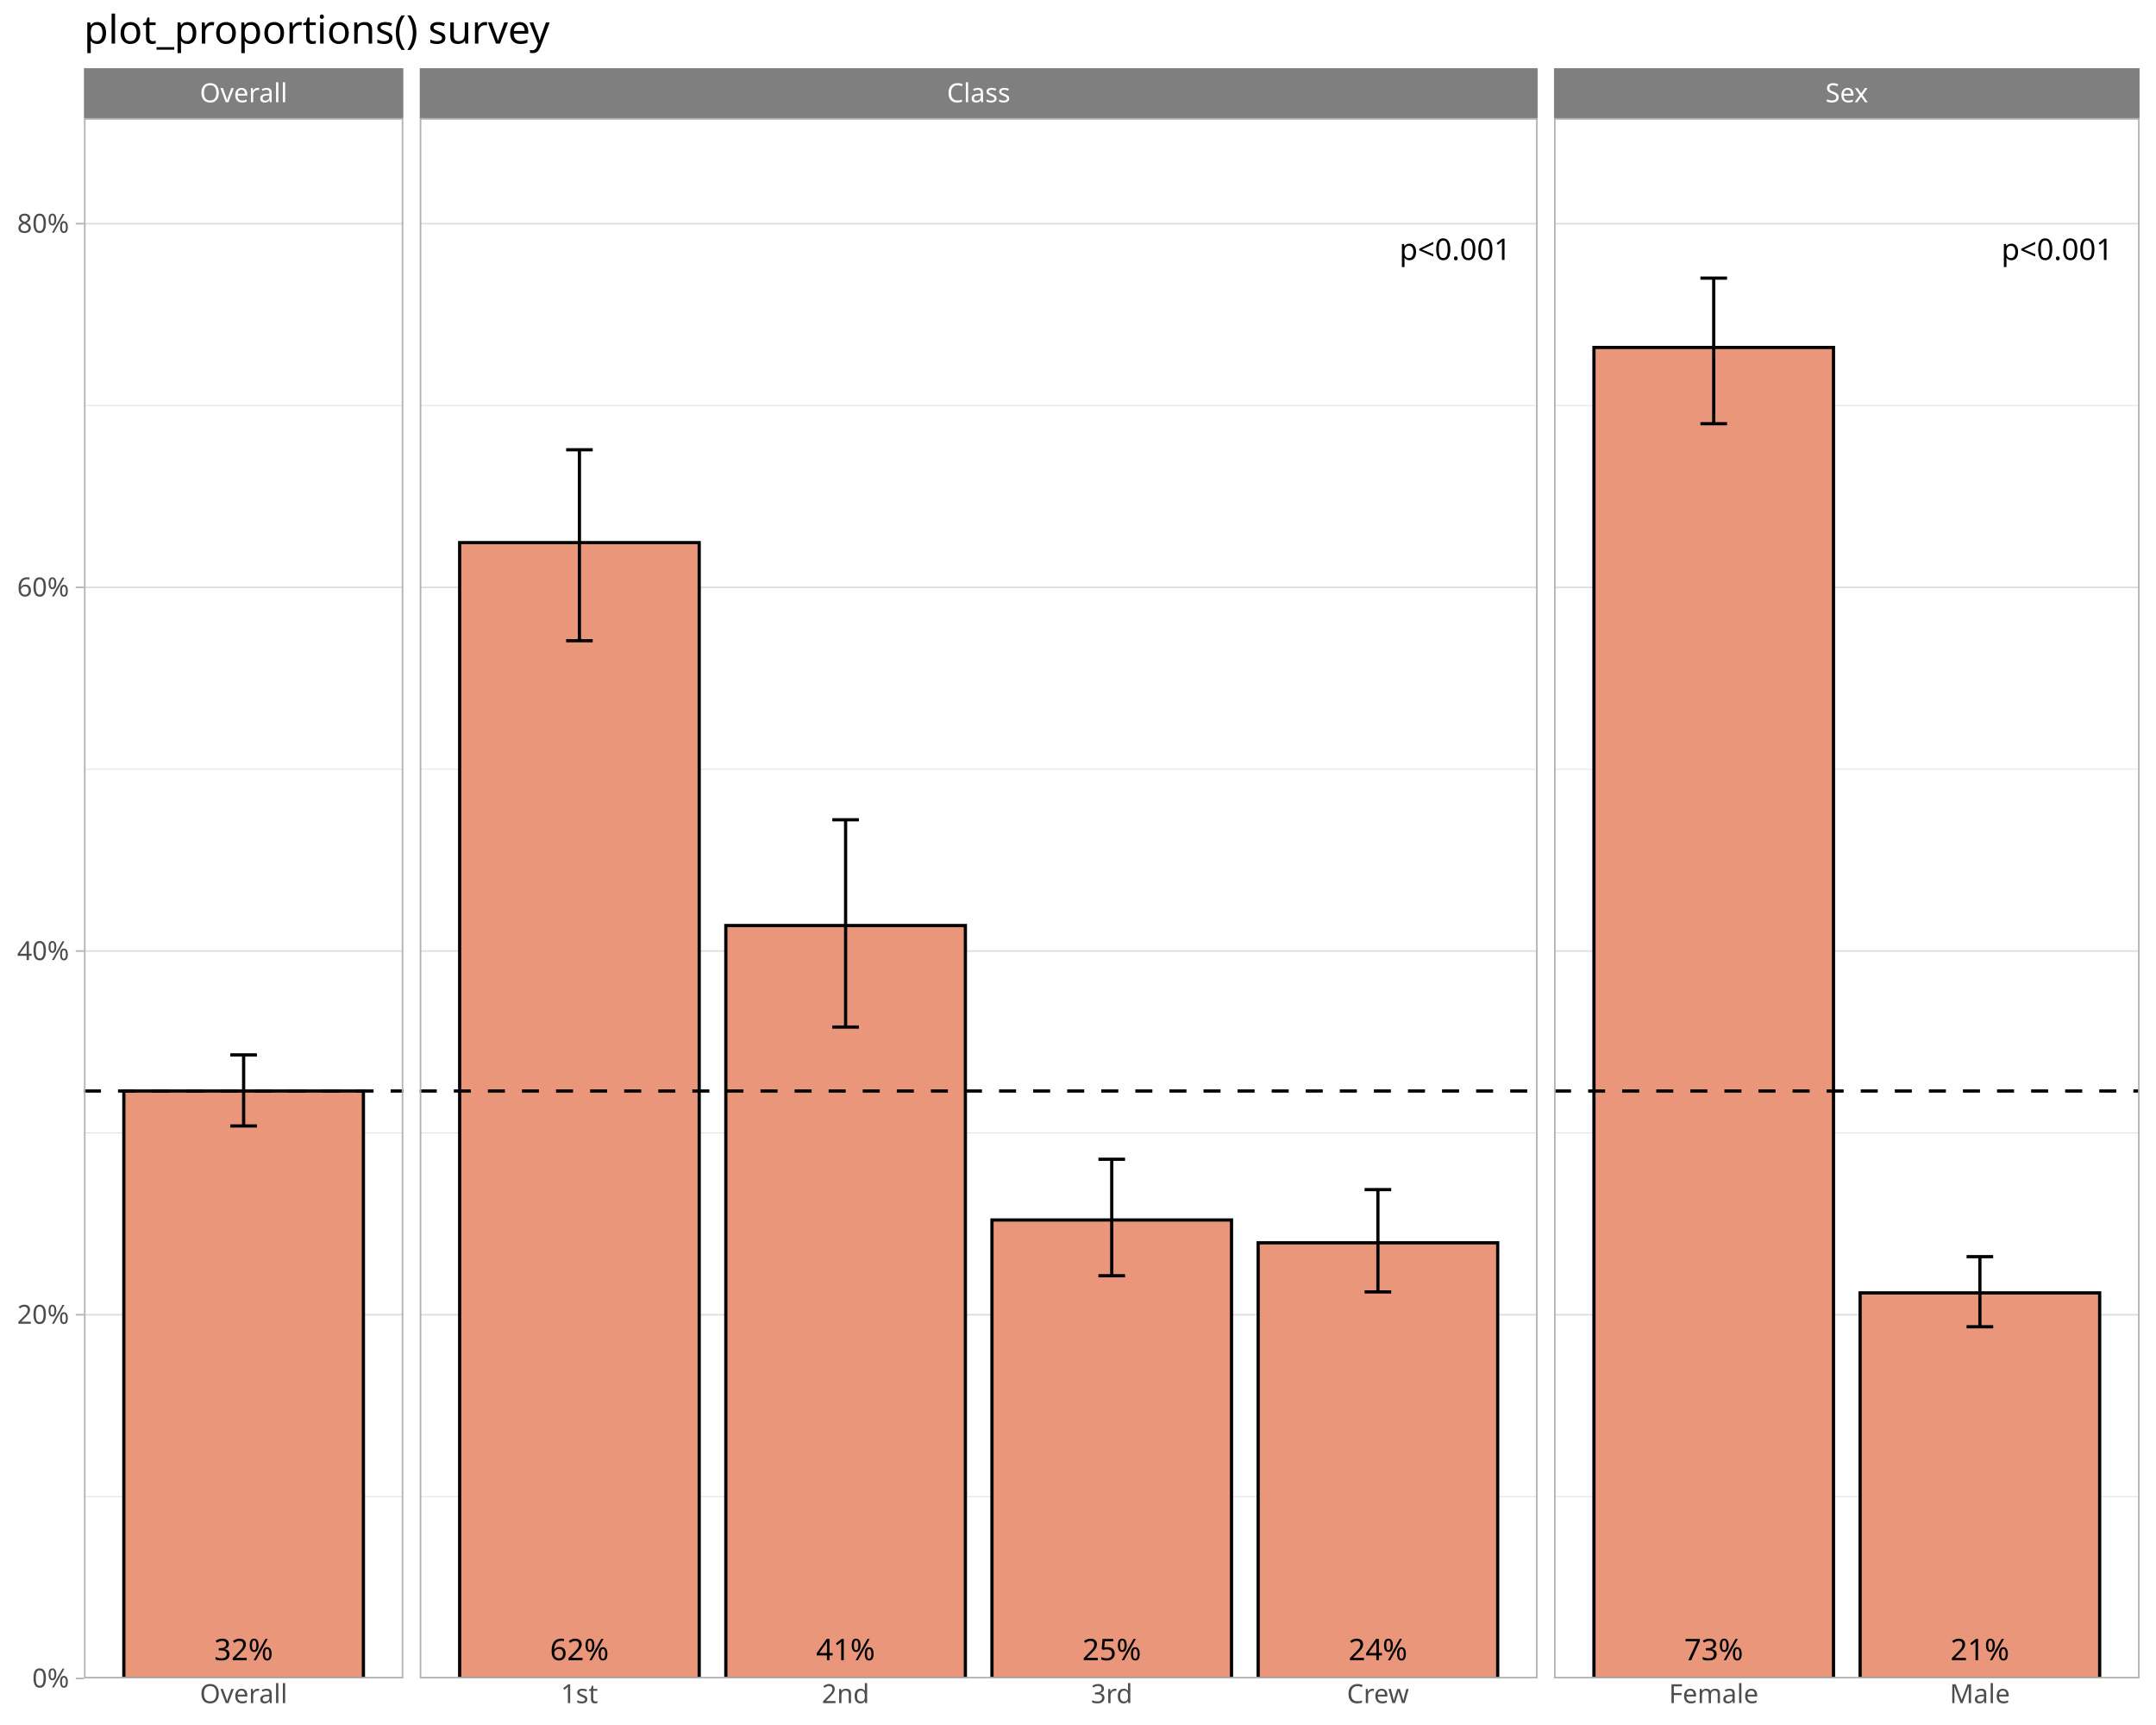
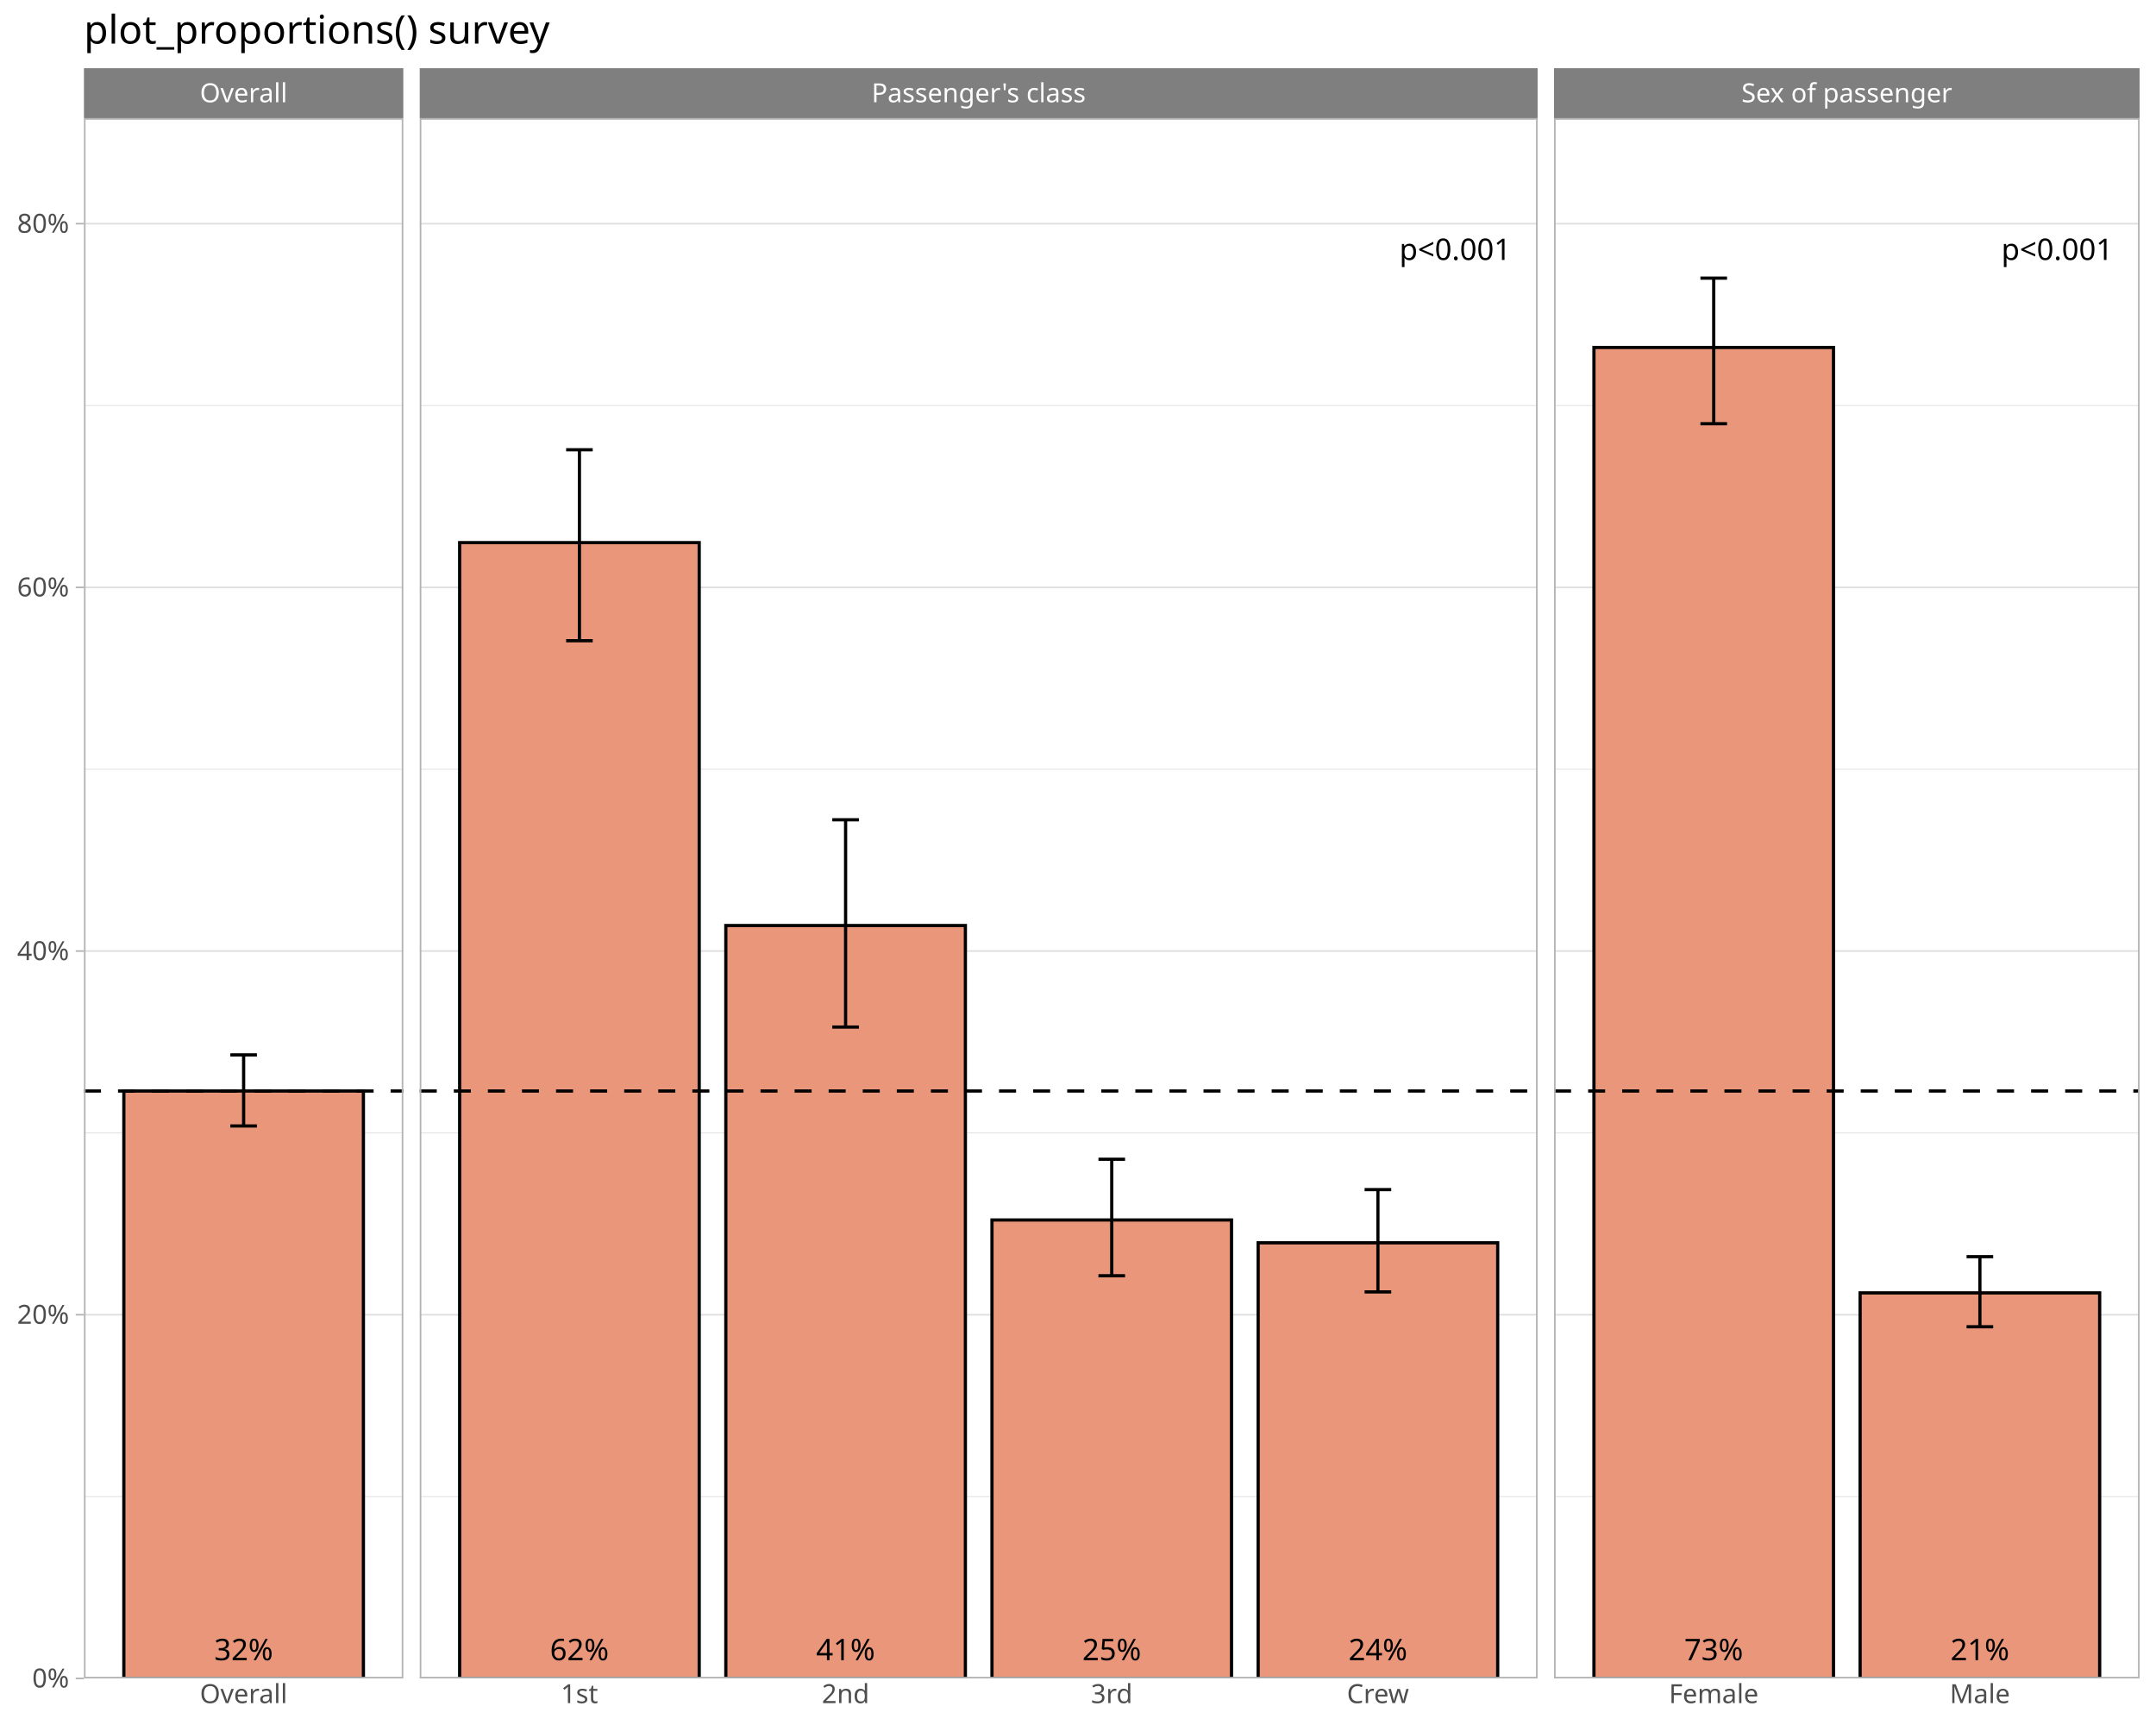
<svg xmlns="http://www.w3.org/2000/svg" class="svglite" data-engine-version="2.0" width="720.00pt" height="576.00pt" viewBox="0 0 720.00 576.00">
  <defs>
    <style type="text/css">
    .svglite line, .svglite polyline, .svglite polygon, .svglite path, .svglite rect, .svglite circle {
      fill: none;
      stroke: #000000;
      stroke-linecap: round;
      stroke-linejoin: round;
      stroke-miterlimit: 10.00;
    }
  </style>
  </defs>
  <rect width="100%" height="100%" style="stroke: none; fill: #FFFFFF;" />
  <defs>
    <clipPath id="cpMC4wMHw3MjAuMDB8MC4wMHw1NzYuMDA=">
      <rect x="0.00" y="0.00" width="720.00" height="576.00" />
    </clipPath>
  </defs>
  <g clip-path="url(#cpMC4wMHw3MjAuMDB8MC4wMHw1NzYuMDA=)">
    <rect x="0" y="0.00" width="720.00" height="576.00" style="stroke-width: 1.07; stroke: #FFFFFF; fill: #FFFFFF;" />
  </g>
  <defs>
    <clipPath id="cpMjguMDN8MTM0LjY5fDM5LjQzfDU2MC40NQ==">
      <rect x="28.03" y="39.43" width="106.66" height="521.01" />
    </clipPath>
  </defs>
  <g clip-path="url(#cpMjguMDN8MTM0LjY5fDM5LjQzfDU2MC40NQ==)">
    <rect x="28.03" y="39.43" width="106.66" height="521.01" style="stroke-width: 1.07; stroke: none; fill: #FFFFFF;" />
    <polyline points="28.03,499.73 134.69,499.73 " style="stroke-width: 0.27; stroke: #DEDEDE; stroke-linecap: butt;" />
    <polyline points="28.03,378.29 134.69,378.29 " style="stroke-width: 0.27; stroke: #DEDEDE; stroke-linecap: butt;" />
    <polyline points="28.03,256.85 134.69,256.85 " style="stroke-width: 0.27; stroke: #DEDEDE; stroke-linecap: butt;" />
    <polyline points="28.03,135.41 134.69,135.41 " style="stroke-width: 0.27; stroke: #DEDEDE; stroke-linecap: butt;" />
    <polyline points="28.03,560.45 134.69,560.45 " style="stroke-width: 0.53; stroke: #DEDEDE; stroke-linecap: butt;" />
    <polyline points="28.03,439.01 134.69,439.01 " style="stroke-width: 0.53; stroke: #DEDEDE; stroke-linecap: butt;" />
    <polyline points="28.03,317.57 134.69,317.57 " style="stroke-width: 0.53; stroke: #DEDEDE; stroke-linecap: butt;" />
    <polyline points="28.03,196.13 134.69,196.13 " style="stroke-width: 0.53; stroke: #DEDEDE; stroke-linecap: butt;" />
    <polyline points="28.03,74.69 134.69,74.69 " style="stroke-width: 0.53; stroke: #DEDEDE; stroke-linecap: butt;" />
    <rect x="41.36" y="364.30" width="80.00" height="196.15" style="stroke-width: 1.07; stroke-linecap: butt; stroke-linejoin: miter; fill: #E9967A;" />
    <polyline points="76.91,352.24 85.80,352.24 " style="stroke-width: 1.07; stroke-linecap: butt;" />
    <polyline points="81.36,352.24 81.36,375.98 " style="stroke-width: 1.07; stroke-linecap: butt;" />
    <polyline points="76.91,375.98 85.80,375.98 " style="stroke-width: 1.07; stroke-linecap: butt;" />
    <text x="81.36" y="554.37" text-anchor="middle" style="font-size: 9.96px; font-family: sans;" textLength="19.93px" lengthAdjust="spacingAndGlyphs">32%</text>
    <line x1="28.03" y1="364.30" x2="134.69" y2="364.30" style="stroke-width: 1.07; stroke-dasharray: 5.69,5.69; stroke-linecap: butt;" />
    <rect x="28.03" y="39.43" width="106.66" height="521.01" style="stroke-width: 1.07; stroke: #B3B3B3;" />
  </g>
  <g clip-path="url(#cpMC4wMHw3MjAuMDB8MC4wMHw1NzYuMDA=)">
</g>
  <defs>
    <clipPath id="cpMTQwLjE3fDUxMy40OXwzOS40M3w1NjAuNDU=">
      <rect x="140.17" y="39.43" width="373.32" height="521.01" />
    </clipPath>
  </defs>
  <g clip-path="url(#cpMTQwLjE3fDUxMy40OXwzOS40M3w1NjAuNDU=)">
    <rect x="140.17" y="39.43" width="373.32" height="521.01" style="stroke-width: 1.07; stroke: none; fill: #FFFFFF;" />
    <polyline points="140.17,499.73 513.49,499.73 " style="stroke-width: 0.27; stroke: #DEDEDE; stroke-linecap: butt;" />
    <polyline points="140.17,378.29 513.49,378.29 " style="stroke-width: 0.27; stroke: #DEDEDE; stroke-linecap: butt;" />
    <polyline points="140.17,256.85 513.49,256.85 " style="stroke-width: 0.27; stroke: #DEDEDE; stroke-linecap: butt;" />
    <polyline points="140.17,135.41 513.49,135.41 " style="stroke-width: 0.27; stroke: #DEDEDE; stroke-linecap: butt;" />
    <polyline points="140.17,560.45 513.49,560.45 " style="stroke-width: 0.53; stroke: #DEDEDE; stroke-linecap: butt;" />
    <polyline points="140.17,439.01 513.49,439.01 " style="stroke-width: 0.53; stroke: #DEDEDE; stroke-linecap: butt;" />
    <polyline points="140.17,317.57 513.49,317.57 " style="stroke-width: 0.53; stroke: #DEDEDE; stroke-linecap: butt;" />
    <polyline points="140.17,196.13 513.49,196.13 " style="stroke-width: 0.53; stroke: #DEDEDE; stroke-linecap: butt;" />
    <polyline points="140.17,74.69 513.49,74.69 " style="stroke-width: 0.53; stroke: #DEDEDE; stroke-linecap: butt;" />
    <rect x="153.50" y="181.18" width="80.00" height="379.27" style="stroke-width: 1.07; stroke-linecap: butt; stroke-linejoin: miter; fill: #E9967A;" />
    <rect x="242.39" y="309.04" width="80.00" height="251.40" style="stroke-width: 1.07; stroke-linecap: butt; stroke-linejoin: miter; fill: #E9967A;" />
    <rect x="331.27" y="407.36" width="80.00" height="153.09" style="stroke-width: 1.07; stroke-linecap: butt; stroke-linejoin: miter; fill: #E9967A;" />
    <rect x="420.16" y="414.99" width="80.00" height="145.45" style="stroke-width: 1.07; stroke-linecap: butt; stroke-linejoin: miter; fill: #E9967A;" />
    <polyline points="189.06,150.19 197.94,150.19 " style="stroke-width: 1.07; stroke-linecap: butt;" />
    <polyline points="193.50,150.19 193.50,213.95 " style="stroke-width: 1.07; stroke-linecap: butt;" />
    <polyline points="189.06,213.95 197.94,213.95 " style="stroke-width: 1.07; stroke-linecap: butt;" />
    <polyline points="277.94,273.74 286.83,273.74 " style="stroke-width: 1.07; stroke-linecap: butt;" />
    <polyline points="282.39,273.74 282.39,342.95 " style="stroke-width: 1.07; stroke-linecap: butt;" />
    <polyline points="277.94,342.95 286.83,342.95 " style="stroke-width: 1.07; stroke-linecap: butt;" />
    <polyline points="366.83,387.09 375.72,387.09 " style="stroke-width: 1.07; stroke-linecap: butt;" />
    <polyline points="371.27,387.09 371.27,425.99 " style="stroke-width: 1.07; stroke-linecap: butt;" />
    <polyline points="366.83,425.99 375.72,425.99 " style="stroke-width: 1.07; stroke-linecap: butt;" />
    <polyline points="455.71,397.23 464.60,397.23 " style="stroke-width: 1.07; stroke-linecap: butt;" />
    <polyline points="460.16,397.23 460.16,431.39 " style="stroke-width: 1.07; stroke-linecap: butt;" />
    <polyline points="455.71,431.39 464.60,431.39 " style="stroke-width: 1.07; stroke-linecap: butt;" />
    <text x="504.60" y="86.80" text-anchor="end" style="font-size: 9.96px; font-family: sans;" textLength="36.28px" lengthAdjust="spacingAndGlyphs">p&lt;0.001</text>
    <text x="193.50" y="554.37" text-anchor="middle" style="font-size: 9.96px; font-family: sans;" textLength="19.93px" lengthAdjust="spacingAndGlyphs">62%</text>
    <text x="282.39" y="554.37" text-anchor="middle" style="font-size: 9.96px; font-family: sans;" textLength="19.93px" lengthAdjust="spacingAndGlyphs">41%</text>
    <text x="371.27" y="554.37" text-anchor="middle" style="font-size: 9.96px; font-family: sans;" textLength="19.93px" lengthAdjust="spacingAndGlyphs">25%</text>
    <text x="460.16" y="554.37" text-anchor="middle" style="font-size: 9.96px; font-family: sans;" textLength="19.93px" lengthAdjust="spacingAndGlyphs">24%</text>
    <line x1="140.17" y1="364.30" x2="513.49" y2="364.30" style="stroke-width: 1.07; stroke-dasharray: 5.69,5.69; stroke-linecap: butt;" />
    <rect x="140.17" y="39.43" width="373.32" height="521.01" style="stroke-width: 1.07; stroke: #B3B3B3;" />
  </g>
  <g clip-path="url(#cpMC4wMHw3MjAuMDB8MC4wMHw1NzYuMDA=)">
</g>
  <defs>
    <clipPath id="cpNTE4Ljk3fDcxNC41MnwzOS40M3w1NjAuNDU=">
      <rect x="518.97" y="39.43" width="195.55" height="521.01" />
    </clipPath>
  </defs>
  <g clip-path="url(#cpNTE4Ljk3fDcxNC41MnwzOS40M3w1NjAuNDU=)">
    <rect x="518.97" y="39.43" width="195.55" height="521.01" style="stroke-width: 1.07; stroke: none; fill: #FFFFFF;" />
    <polyline points="518.97,499.73 714.52,499.73 " style="stroke-width: 0.27; stroke: #DEDEDE; stroke-linecap: butt;" />
    <polyline points="518.97,378.29 714.52,378.29 " style="stroke-width: 0.27; stroke: #DEDEDE; stroke-linecap: butt;" />
    <polyline points="518.97,256.85 714.52,256.85 " style="stroke-width: 0.27; stroke: #DEDEDE; stroke-linecap: butt;" />
    <polyline points="518.97,135.41 714.52,135.41 " style="stroke-width: 0.27; stroke: #DEDEDE; stroke-linecap: butt;" />
    <polyline points="518.97,560.45 714.52,560.45 " style="stroke-width: 0.53; stroke: #DEDEDE; stroke-linecap: butt;" />
    <polyline points="518.97,439.01 714.52,439.01 " style="stroke-width: 0.53; stroke: #DEDEDE; stroke-linecap: butt;" />
    <polyline points="518.97,317.57 714.52,317.57 " style="stroke-width: 0.53; stroke: #DEDEDE; stroke-linecap: butt;" />
    <polyline points="518.97,196.13 714.52,196.13 " style="stroke-width: 0.53; stroke: #DEDEDE; stroke-linecap: butt;" />
    <polyline points="518.97,74.69 714.52,74.69 " style="stroke-width: 0.53; stroke: #DEDEDE; stroke-linecap: butt;" />
    <rect x="532.30" y="116.03" width="80.00" height="444.42" style="stroke-width: 1.07; stroke-linecap: butt; stroke-linejoin: miter; fill: #E9967A;" />
    <rect x="621.19" y="431.71" width="80.00" height="128.74" style="stroke-width: 1.07; stroke-linecap: butt; stroke-linejoin: miter; fill: #E9967A;" />
    <polyline points="567.86,92.87 576.75,92.87 " style="stroke-width: 1.07; stroke-linecap: butt;" />
    <polyline points="572.30,92.87 572.30,141.48 " style="stroke-width: 1.07; stroke-linecap: butt;" />
    <polyline points="567.86,141.48 576.75,141.48 " style="stroke-width: 1.07; stroke-linecap: butt;" />
    <polyline points="656.74,419.62 665.63,419.62 " style="stroke-width: 1.07; stroke-linecap: butt;" />
    <polyline points="661.19,419.62 661.19,443.02 " style="stroke-width: 1.07; stroke-linecap: butt;" />
    <polyline points="656.74,443.02 665.63,443.02 " style="stroke-width: 1.07; stroke-linecap: butt;" />
    <text x="705.63" y="86.80" text-anchor="end" style="font-size: 9.96px; font-family: sans;" textLength="36.28px" lengthAdjust="spacingAndGlyphs">p&lt;0.001</text>
    <text x="572.30" y="554.37" text-anchor="middle" style="font-size: 9.96px; font-family: sans;" textLength="19.93px" lengthAdjust="spacingAndGlyphs">73%</text>
    <text x="661.19" y="554.37" text-anchor="middle" style="font-size: 9.96px; font-family: sans;" textLength="19.93px" lengthAdjust="spacingAndGlyphs">21%</text>
    <line x1="518.97" y1="364.30" x2="714.52" y2="364.30" style="stroke-width: 1.07; stroke-dasharray: 5.69,5.69; stroke-linecap: butt;" />
    <rect x="518.97" y="39.43" width="195.55" height="521.01" style="stroke-width: 1.07; stroke: #B3B3B3;" />
  </g>
  <g clip-path="url(#cpMC4wMHw3MjAuMDB8MC4wMHw1NzYuMDA=)">
</g>
  <defs>
    <clipPath id="cpMjguMDN8MTM0LjY5fDIyLjc4fDM5LjQz">
      <rect x="28.03" y="22.78" width="106.66" height="16.65" />
    </clipPath>
  </defs>
  <g clip-path="url(#cpMjguMDN8MTM0LjY5fDIyLjc4fDM5LjQz)">
    <rect x="28.03" y="22.78" width="106.66" height="16.65" style="stroke-width: 1.07; stroke: none; fill: #7F7F7F;" />
    <text x="81.36" y="34.14" text-anchor="middle" style="font-size: 8.80px; fill: #FFFFFF; font-family: sans;" textLength="27.88px" lengthAdjust="spacingAndGlyphs">Overall</text>
  </g>
  <g clip-path="url(#cpMC4wMHw3MjAuMDB8MC4wMHw1NzYuMDA=)">
</g>
  <defs>
    <clipPath id="cpMTQwLjE3fDUxMy40OXwyMi43OHwzOS40Mw==">
      <rect x="140.17" y="22.78" width="373.32" height="16.65" />
    </clipPath>
  </defs>
  <g clip-path="url(#cpMTQwLjE3fDUxMy40OXwyMi43OHwzOS40Mw==)">
    <rect x="140.17" y="22.78" width="373.32" height="16.65" style="stroke-width: 1.07; stroke: none; fill: #7F7F7F;" />
-     <text x="326.83" y="34.14" text-anchor="middle" style="font-size: 8.80px; fill: #FFFFFF; font-family: sans;" textLength="22.01px" lengthAdjust="spacingAndGlyphs">Class</text>
+     <text x="326.83" y="34.14" text-anchor="middle" style="font-size: 8.80px; fill: #FFFFFF; font-family: sans;" textLength="70.67px" lengthAdjust="spacingAndGlyphs">Passenger's class</text>
  </g>
  <g clip-path="url(#cpMC4wMHw3MjAuMDB8MC4wMHw1NzYuMDA=)">
</g>
  <defs>
    <clipPath id="cpNTE4Ljk3fDcxNC41MnwyMi43OHwzOS40Mw==">
      <rect x="518.97" y="22.78" width="195.55" height="16.65" />
    </clipPath>
  </defs>
  <g clip-path="url(#cpNTE4Ljk3fDcxNC41MnwyMi43OHwzOS40Mw==)">
    <rect x="518.97" y="22.78" width="195.55" height="16.65" style="stroke-width: 1.07; stroke: none; fill: #7F7F7F;" />
-     <text x="616.75" y="34.14" text-anchor="middle" style="font-size: 8.80px; fill: #FFFFFF; font-family: sans;" textLength="15.17px" lengthAdjust="spacingAndGlyphs">Sex</text>
+     <text x="616.75" y="34.14" text-anchor="middle" style="font-size: 8.80px; fill: #FFFFFF; font-family: sans;" textLength="68.50px" lengthAdjust="spacingAndGlyphs">Sex of passenger</text>
  </g>
  <g clip-path="url(#cpMC4wMHw3MjAuMDB8MC4wMHw1NzYuMDA=)">
    <text x="81.36" y="568.69" text-anchor="middle" style="font-size: 8.80px; fill: #4D4D4D; font-family: sans;" textLength="27.88px" lengthAdjust="spacingAndGlyphs">Overall</text>
    <text x="193.50" y="568.69" text-anchor="middle" style="font-size: 8.80px; fill: #4D4D4D; font-family: sans;" textLength="11.74px" lengthAdjust="spacingAndGlyphs">1st</text>
    <text x="282.39" y="568.69" text-anchor="middle" style="font-size: 8.80px; fill: #4D4D4D; font-family: sans;" textLength="14.68px" lengthAdjust="spacingAndGlyphs">2nd</text>
    <text x="371.27" y="568.69" text-anchor="middle" style="font-size: 8.80px; fill: #4D4D4D; font-family: sans;" textLength="12.72px" lengthAdjust="spacingAndGlyphs">3rd</text>
    <text x="460.16" y="568.69" text-anchor="middle" style="font-size: 8.80px; fill: #4D4D4D; font-family: sans;" textLength="20.54px" lengthAdjust="spacingAndGlyphs">Crew</text>
    <text x="572.30" y="568.69" text-anchor="middle" style="font-size: 8.80px; fill: #4D4D4D; font-family: sans;" textLength="29.35px" lengthAdjust="spacingAndGlyphs">Female</text>
    <text x="661.19" y="568.69" text-anchor="middle" style="font-size: 8.80px; fill: #4D4D4D; font-family: sans;" textLength="19.08px" lengthAdjust="spacingAndGlyphs">Male</text>
    <text x="23.09" y="563.47" text-anchor="end" style="font-size: 8.80px; fill: #4D4D4D; font-family: sans;" textLength="12.72px" lengthAdjust="spacingAndGlyphs">0%</text>
    <text x="23.09" y="442.03" text-anchor="end" style="font-size: 8.80px; fill: #4D4D4D; font-family: sans;" textLength="17.61px" lengthAdjust="spacingAndGlyphs">20%</text>
    <text x="23.09" y="320.59" text-anchor="end" style="font-size: 8.80px; fill: #4D4D4D; font-family: sans;" textLength="17.61px" lengthAdjust="spacingAndGlyphs">40%</text>
    <text x="23.09" y="199.15" text-anchor="end" style="font-size: 8.80px; fill: #4D4D4D; font-family: sans;" textLength="17.61px" lengthAdjust="spacingAndGlyphs">60%</text>
    <text x="23.09" y="77.71" text-anchor="end" style="font-size: 8.80px; fill: #4D4D4D; font-family: sans;" textLength="17.61px" lengthAdjust="spacingAndGlyphs">80%</text>
    <polyline points="25.29,560.45 28.03,560.45 " style="stroke-width: 0.53; stroke: #B3B3B3; stroke-linecap: butt;" />
    <polyline points="25.29,439.01 28.03,439.01 " style="stroke-width: 0.53; stroke: #B3B3B3; stroke-linecap: butt;" />
    <polyline points="25.29,317.57 28.03,317.57 " style="stroke-width: 0.53; stroke: #B3B3B3; stroke-linecap: butt;" />
    <polyline points="25.29,196.13 28.03,196.13 " style="stroke-width: 0.53; stroke: #B3B3B3; stroke-linecap: butt;" />
    <polyline points="25.29,74.69 28.03,74.69 " style="stroke-width: 0.53; stroke: #B3B3B3; stroke-linecap: butt;" />
    <text x="28.03" y="14.56" style="font-size: 13.20px; font-family: sans;" textLength="146.02px" lengthAdjust="spacingAndGlyphs">plot_proportions() survey</text>
  </g>
</svg>
